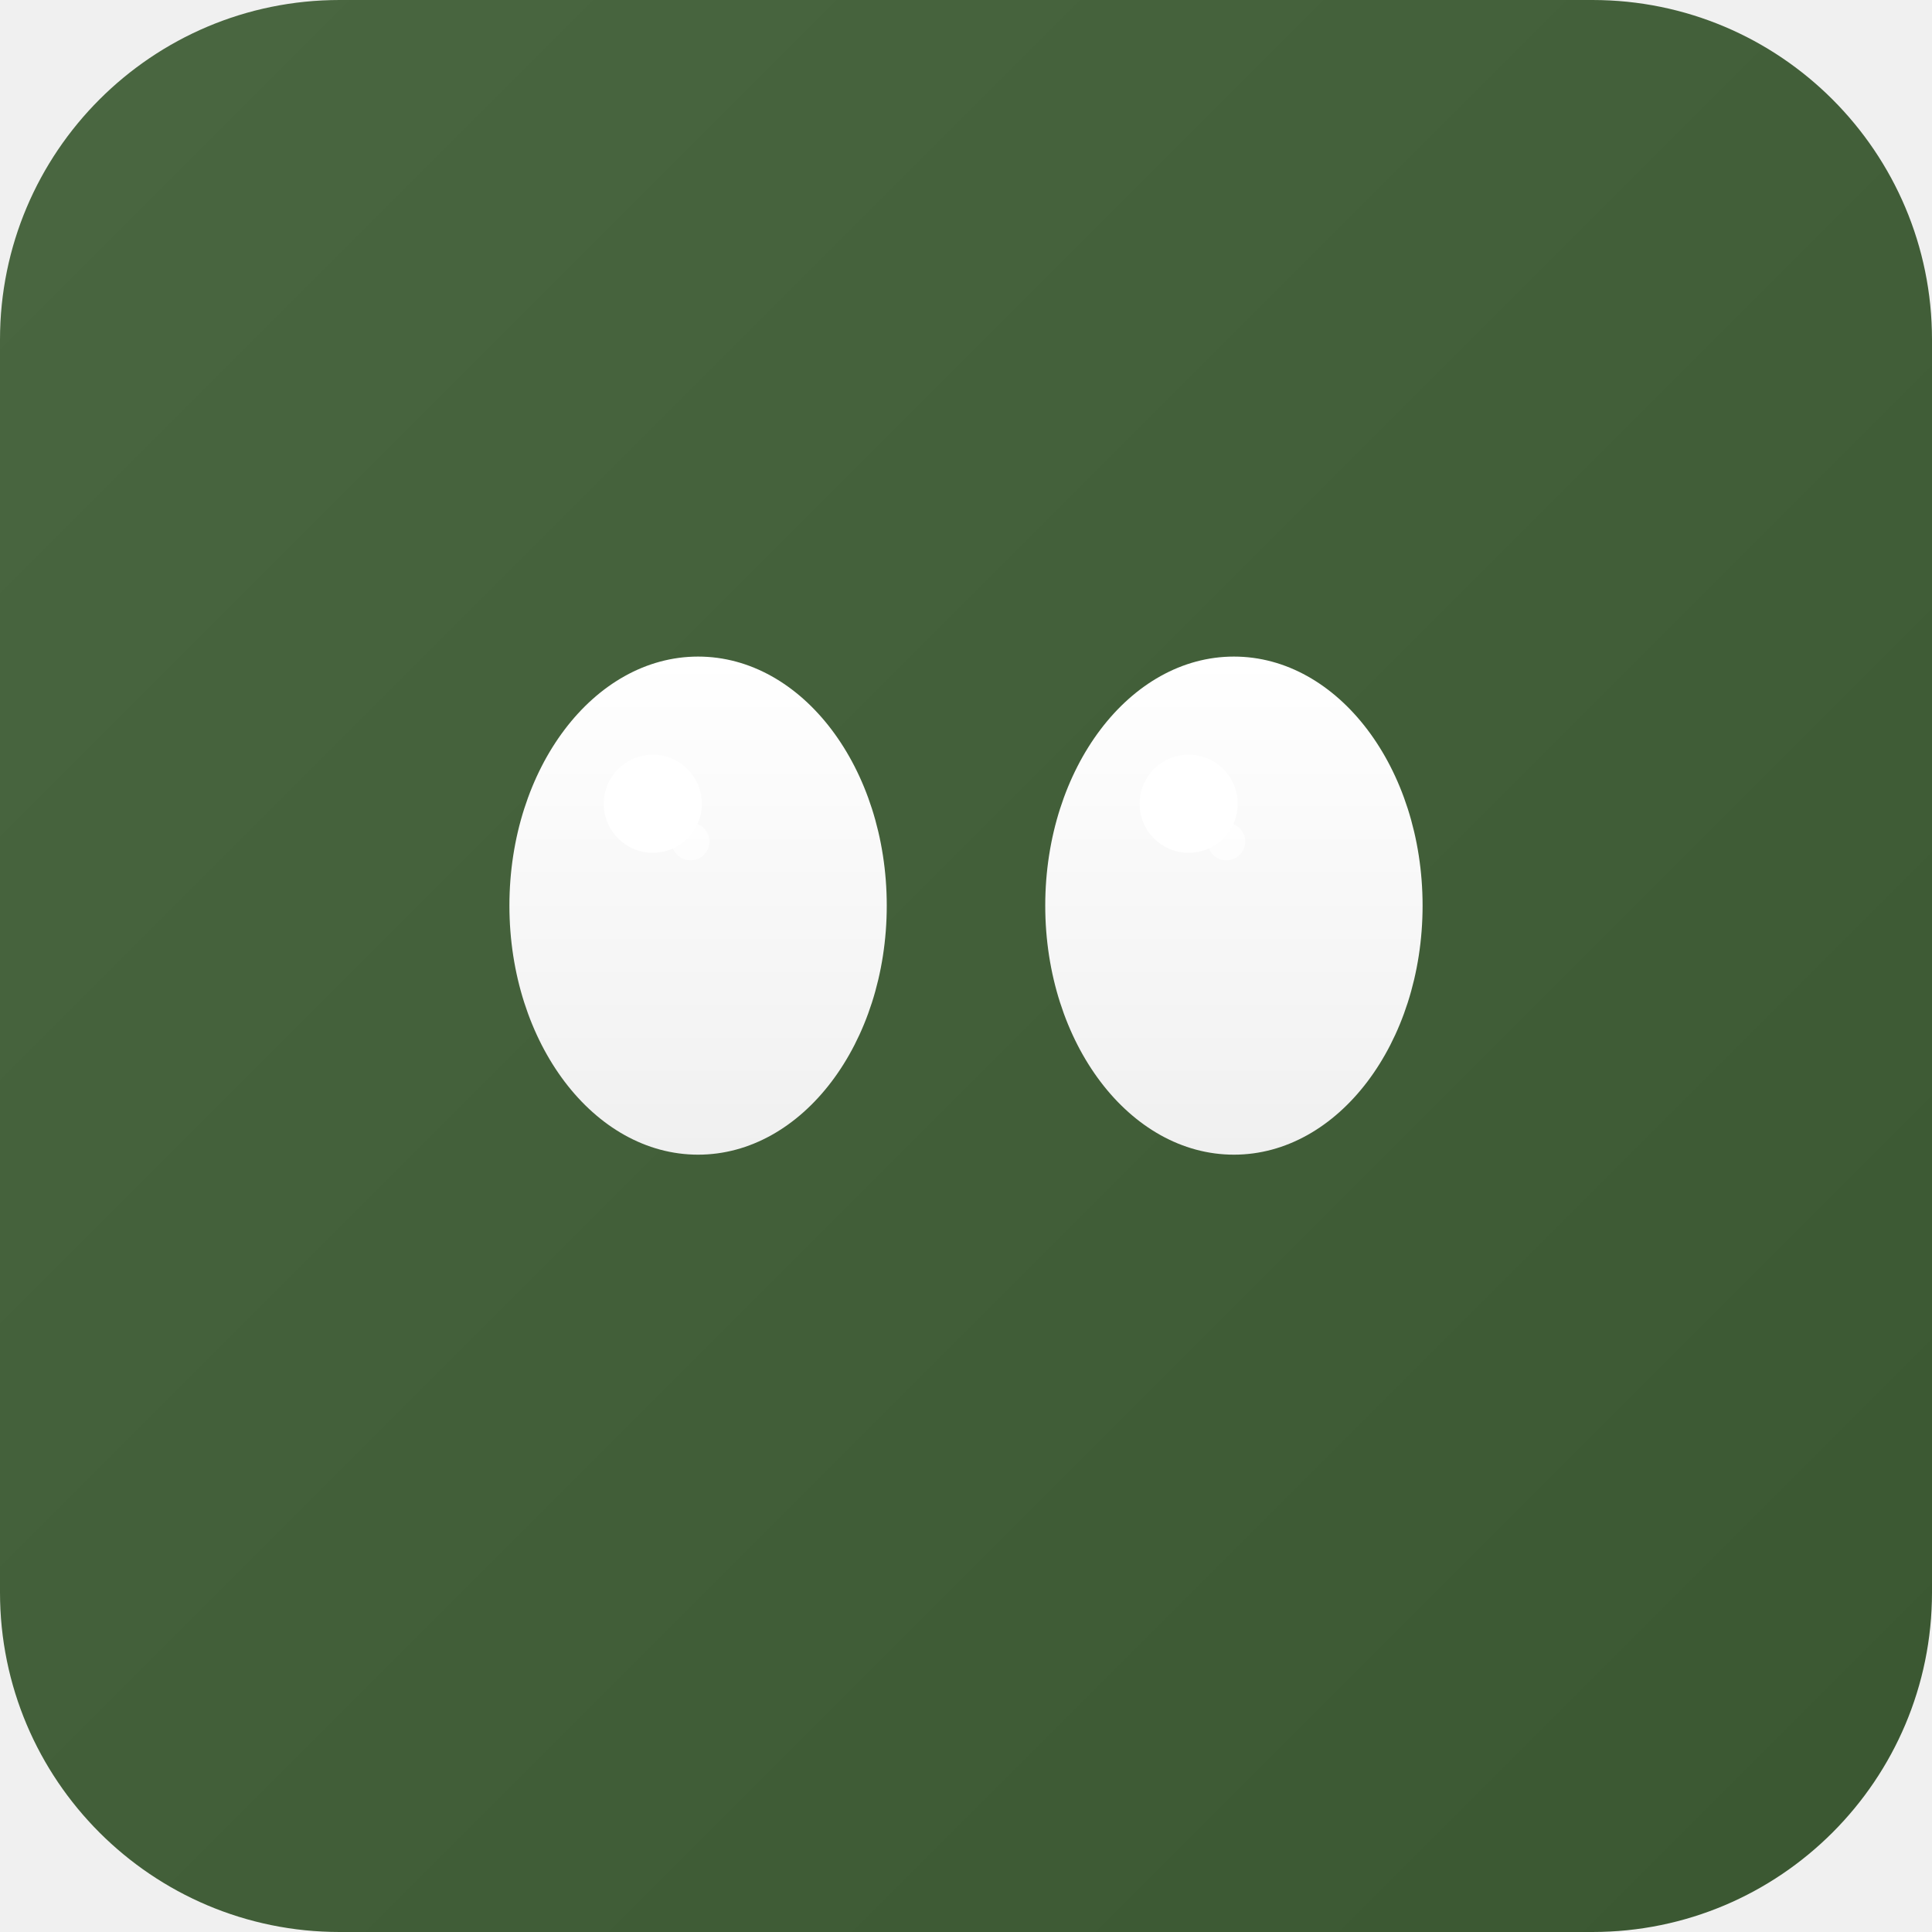
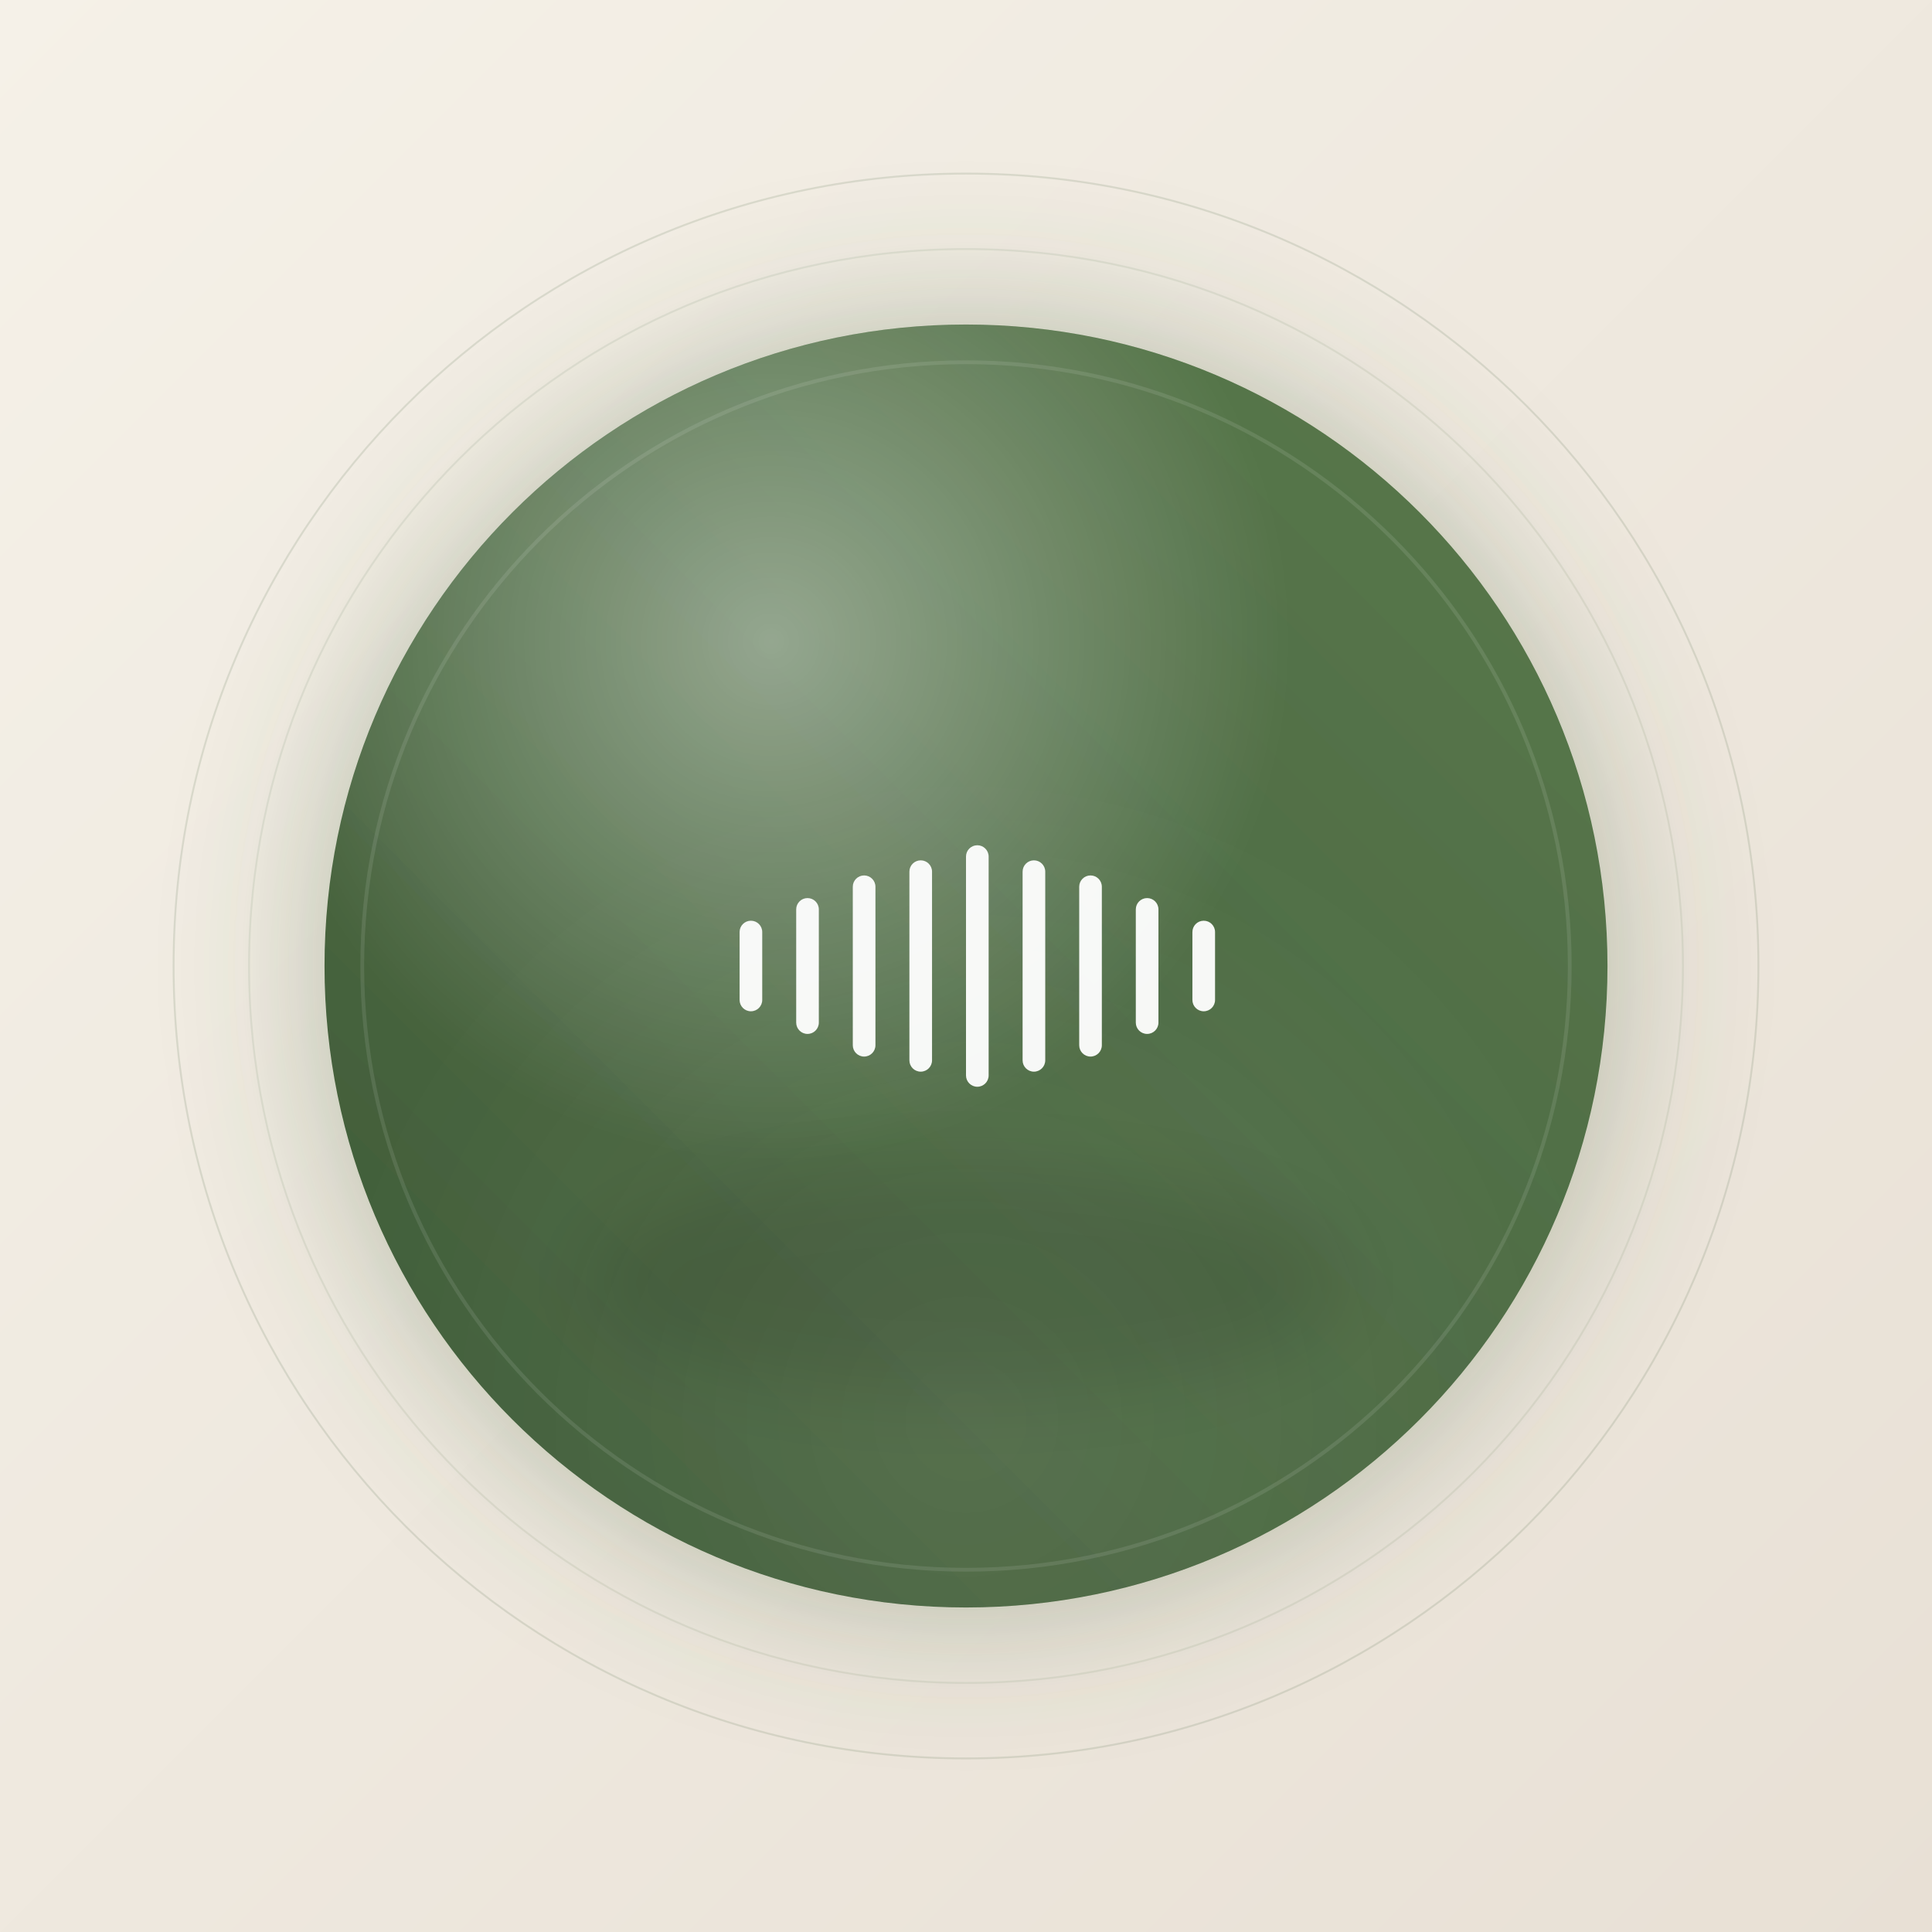
<svg xmlns="http://www.w3.org/2000/svg" viewBox="0 0 1024 1024">
  <defs>
-     <linearGradient id="orbGradient" x1="0%" y1="0%" x2="100%" y2="100%">
-       <stop offset="0%" stop-color="#4a6741" />
-       <stop offset="100%" stop-color="#3a5731" />
+     <linearGradient id="orbGradient" x1="0%" y1="100%" x2="100%" y2="0%">
+       <stop offset="0%" stop-color="#3d5a35" />
+       <stop offset="40%" stop-color="#4a6741" />
+       <stop offset="100%" stop-color="#5a7a4d" />
    </linearGradient>
-     <linearGradient id="eyeFill" x1="0%" y1="0%" x2="0%" y2="100%">
-       <stop offset="0%" stop-color="#ffffff" />
-       <stop offset="100%" stop-color="#f0f0f0" />
+     <linearGradient id="bgGradient" x1="0%" y1="0%" x2="100%" y2="100%">
+       <stop offset="0%" stop-color="#F5F1E8" />
+       <stop offset="100%" stop-color="#E8E0D5" />
    </linearGradient>
+     <filter id="orbGlow" x="-50%" y="-50%" width="200%" height="200%">
+       <feGaussianBlur stdDeviation="40" result="blur" />
+       <feFlood flood-color="#4a6741" flood-opacity="0.35" />
+       <feComposite in2="blur" operator="in" />
+       <feMerge>
+         <feMergeNode />
+         <feMergeNode in="SourceGraphic" />
+       </feMerge>
+     </filter>
+     <filter id="innerShadow" x="-20%" y="-20%" width="140%" height="140%">
+       <feDropShadow dx="0" dy="20" stdDeviation="30" flood-color="#2C2520" flood-opacity="0.2" />
+     </filter>
+     <radialGradient id="orbHighlight" cx="35%" cy="25%" r="40%">
+       <stop offset="0%" stop-color="rgba(255,255,255,0.4)" />
+       <stop offset="100%" stop-color="rgba(255,255,255,0)" />
+     </radialGradient>
+     <radialGradient id="orbReflect" cx="50%" cy="85%" r="50%">
+       <stop offset="0%" stop-color="rgba(255,255,255,0.08)" />
+       <stop offset="100%" stop-color="rgba(255,255,255,0)" />
+     </radialGradient>
  </defs>
-   <rect width="1024" height="1024" rx="180" fill="url(#orbGradient)" />
-   <ellipse cx="370" cy="480" rx="100" ry="132" fill="url(#eyeFill)" />
-   <circle cx="346" cy="426" r="26" fill="white" />
-   <circle cx="366" cy="446" r="10" fill="white" opacity="0.7" />
-   <ellipse cx="654" cy="480" rx="100" ry="132" fill="url(#eyeFill)" />
-   <circle cx="630" cy="426" r="26" fill="white" />
-   <circle cx="650" cy="446" r="10" fill="white" opacity="0.7" />
+   <rect width="1024" height="1024" fill="url(#bgGradient)" />
+   <circle cx="512" cy="512" r="420" fill="none" stroke="#4a6741" stroke-width="1" opacity="0.15" />
+   <circle cx="512" cy="512" r="380" fill="none" stroke="#4a6741" stroke-width="1" opacity="0.1" />
+   <circle cx="512" cy="512" r="340" fill="url(#orbGradient)" filter="url(#orbGlow)" />
+   <ellipse cx="512" cy="680" rx="200" ry="60" fill="rgba(0,0,0,0.12)" filter="blur(20px)" />
+   <circle cx="512" cy="512" r="340" fill="url(#orbHighlight)" />
+   <circle cx="512" cy="512" r="340" fill="url(#orbReflect)" />
+   <g transform="translate(512, 512)">
+     <rect x="-120" y="-24" width="12" height="48" rx="6" fill="rgba(255,255,255,0.95)" />
+     <rect x="-90" y="-36" width="12" height="72" rx="6" fill="rgba(255,255,255,0.95)" />
+     <rect x="-60" y="-48" width="12" height="96" rx="6" fill="rgba(255,255,255,0.95)" />
+     <rect x="-30" y="-56" width="12" height="112" rx="6" fill="rgba(255,255,255,0.95)" />
+     <rect x="0" y="-64" width="12" height="128" rx="6" fill="rgba(255,255,255,0.95)" />
+     <rect x="30" y="-56" width="12" height="112" rx="6" fill="rgba(255,255,255,0.95)" />
+     <rect x="60" y="-48" width="12" height="96" rx="6" fill="rgba(255,255,255,0.95)" />
+     <rect x="90" y="-36" width="12" height="72" rx="6" fill="rgba(255,255,255,0.95)" />
+     <rect x="120" y="-24" width="12" height="48" rx="6" fill="rgba(255,255,255,0.95)" />
+   </g>
+   <circle cx="512" cy="512" r="320" fill="none" stroke="rgba(255,255,255,0.1)" stroke-width="2" />
</svg>
